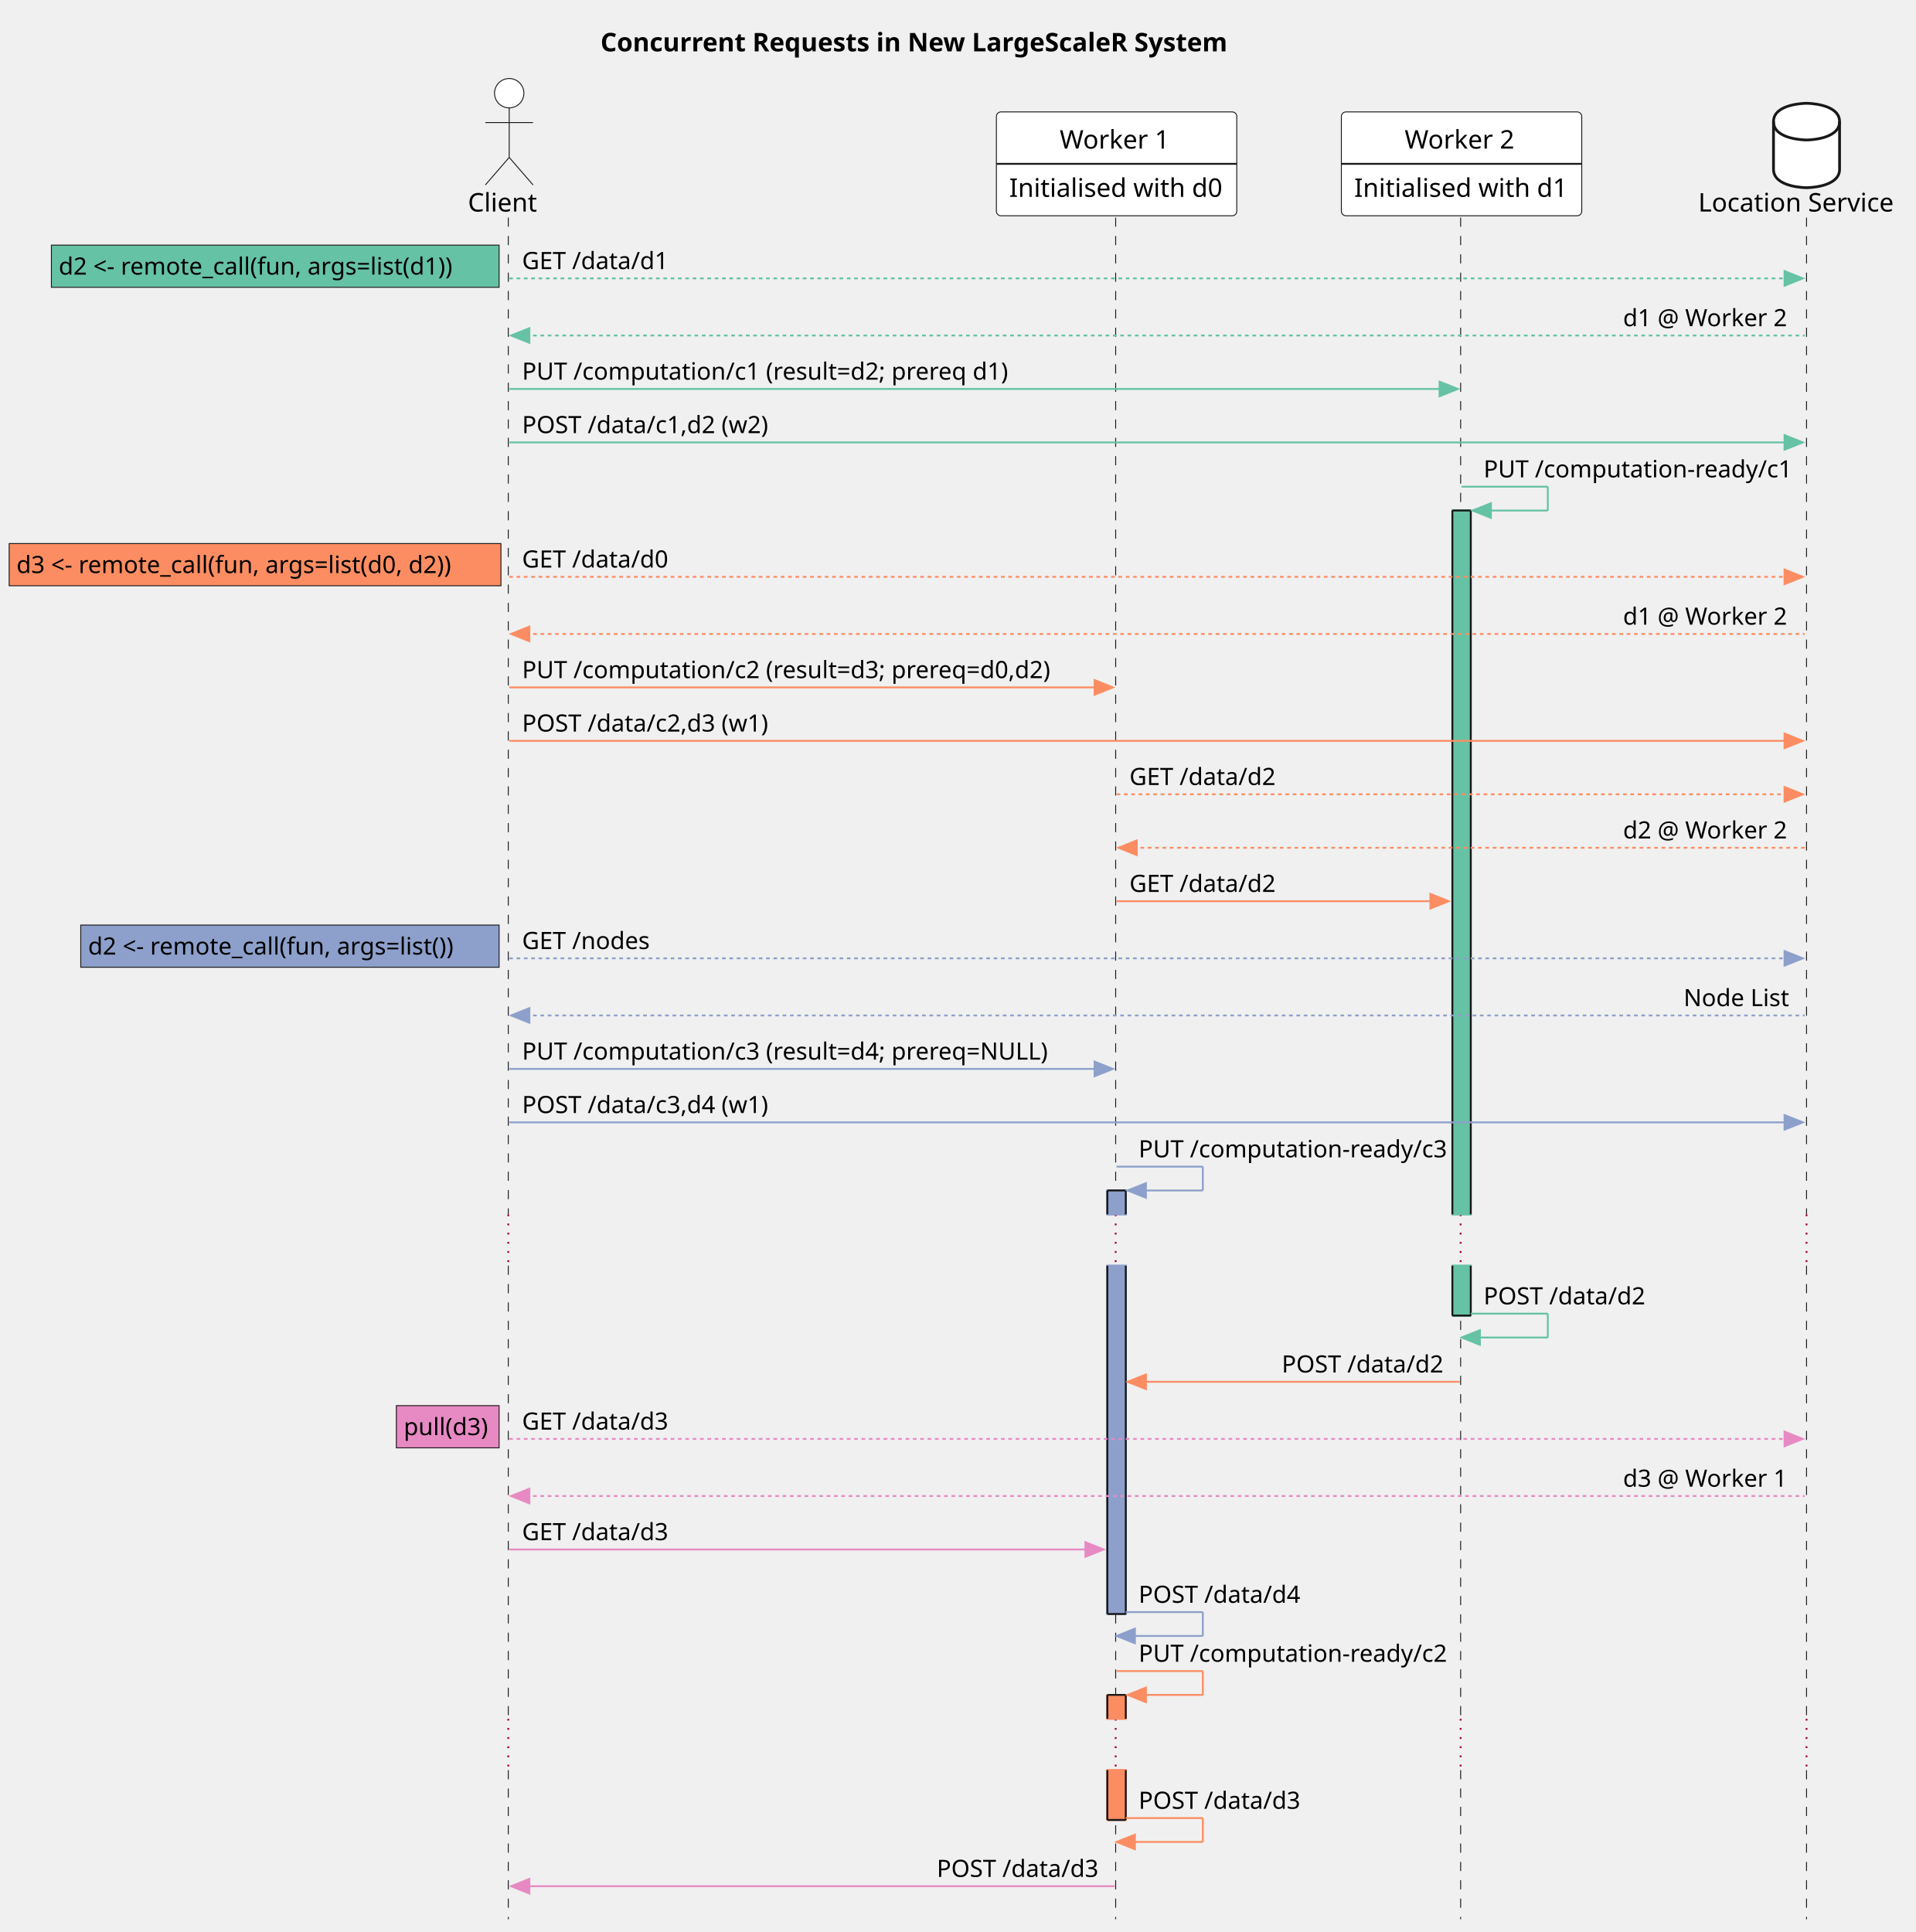
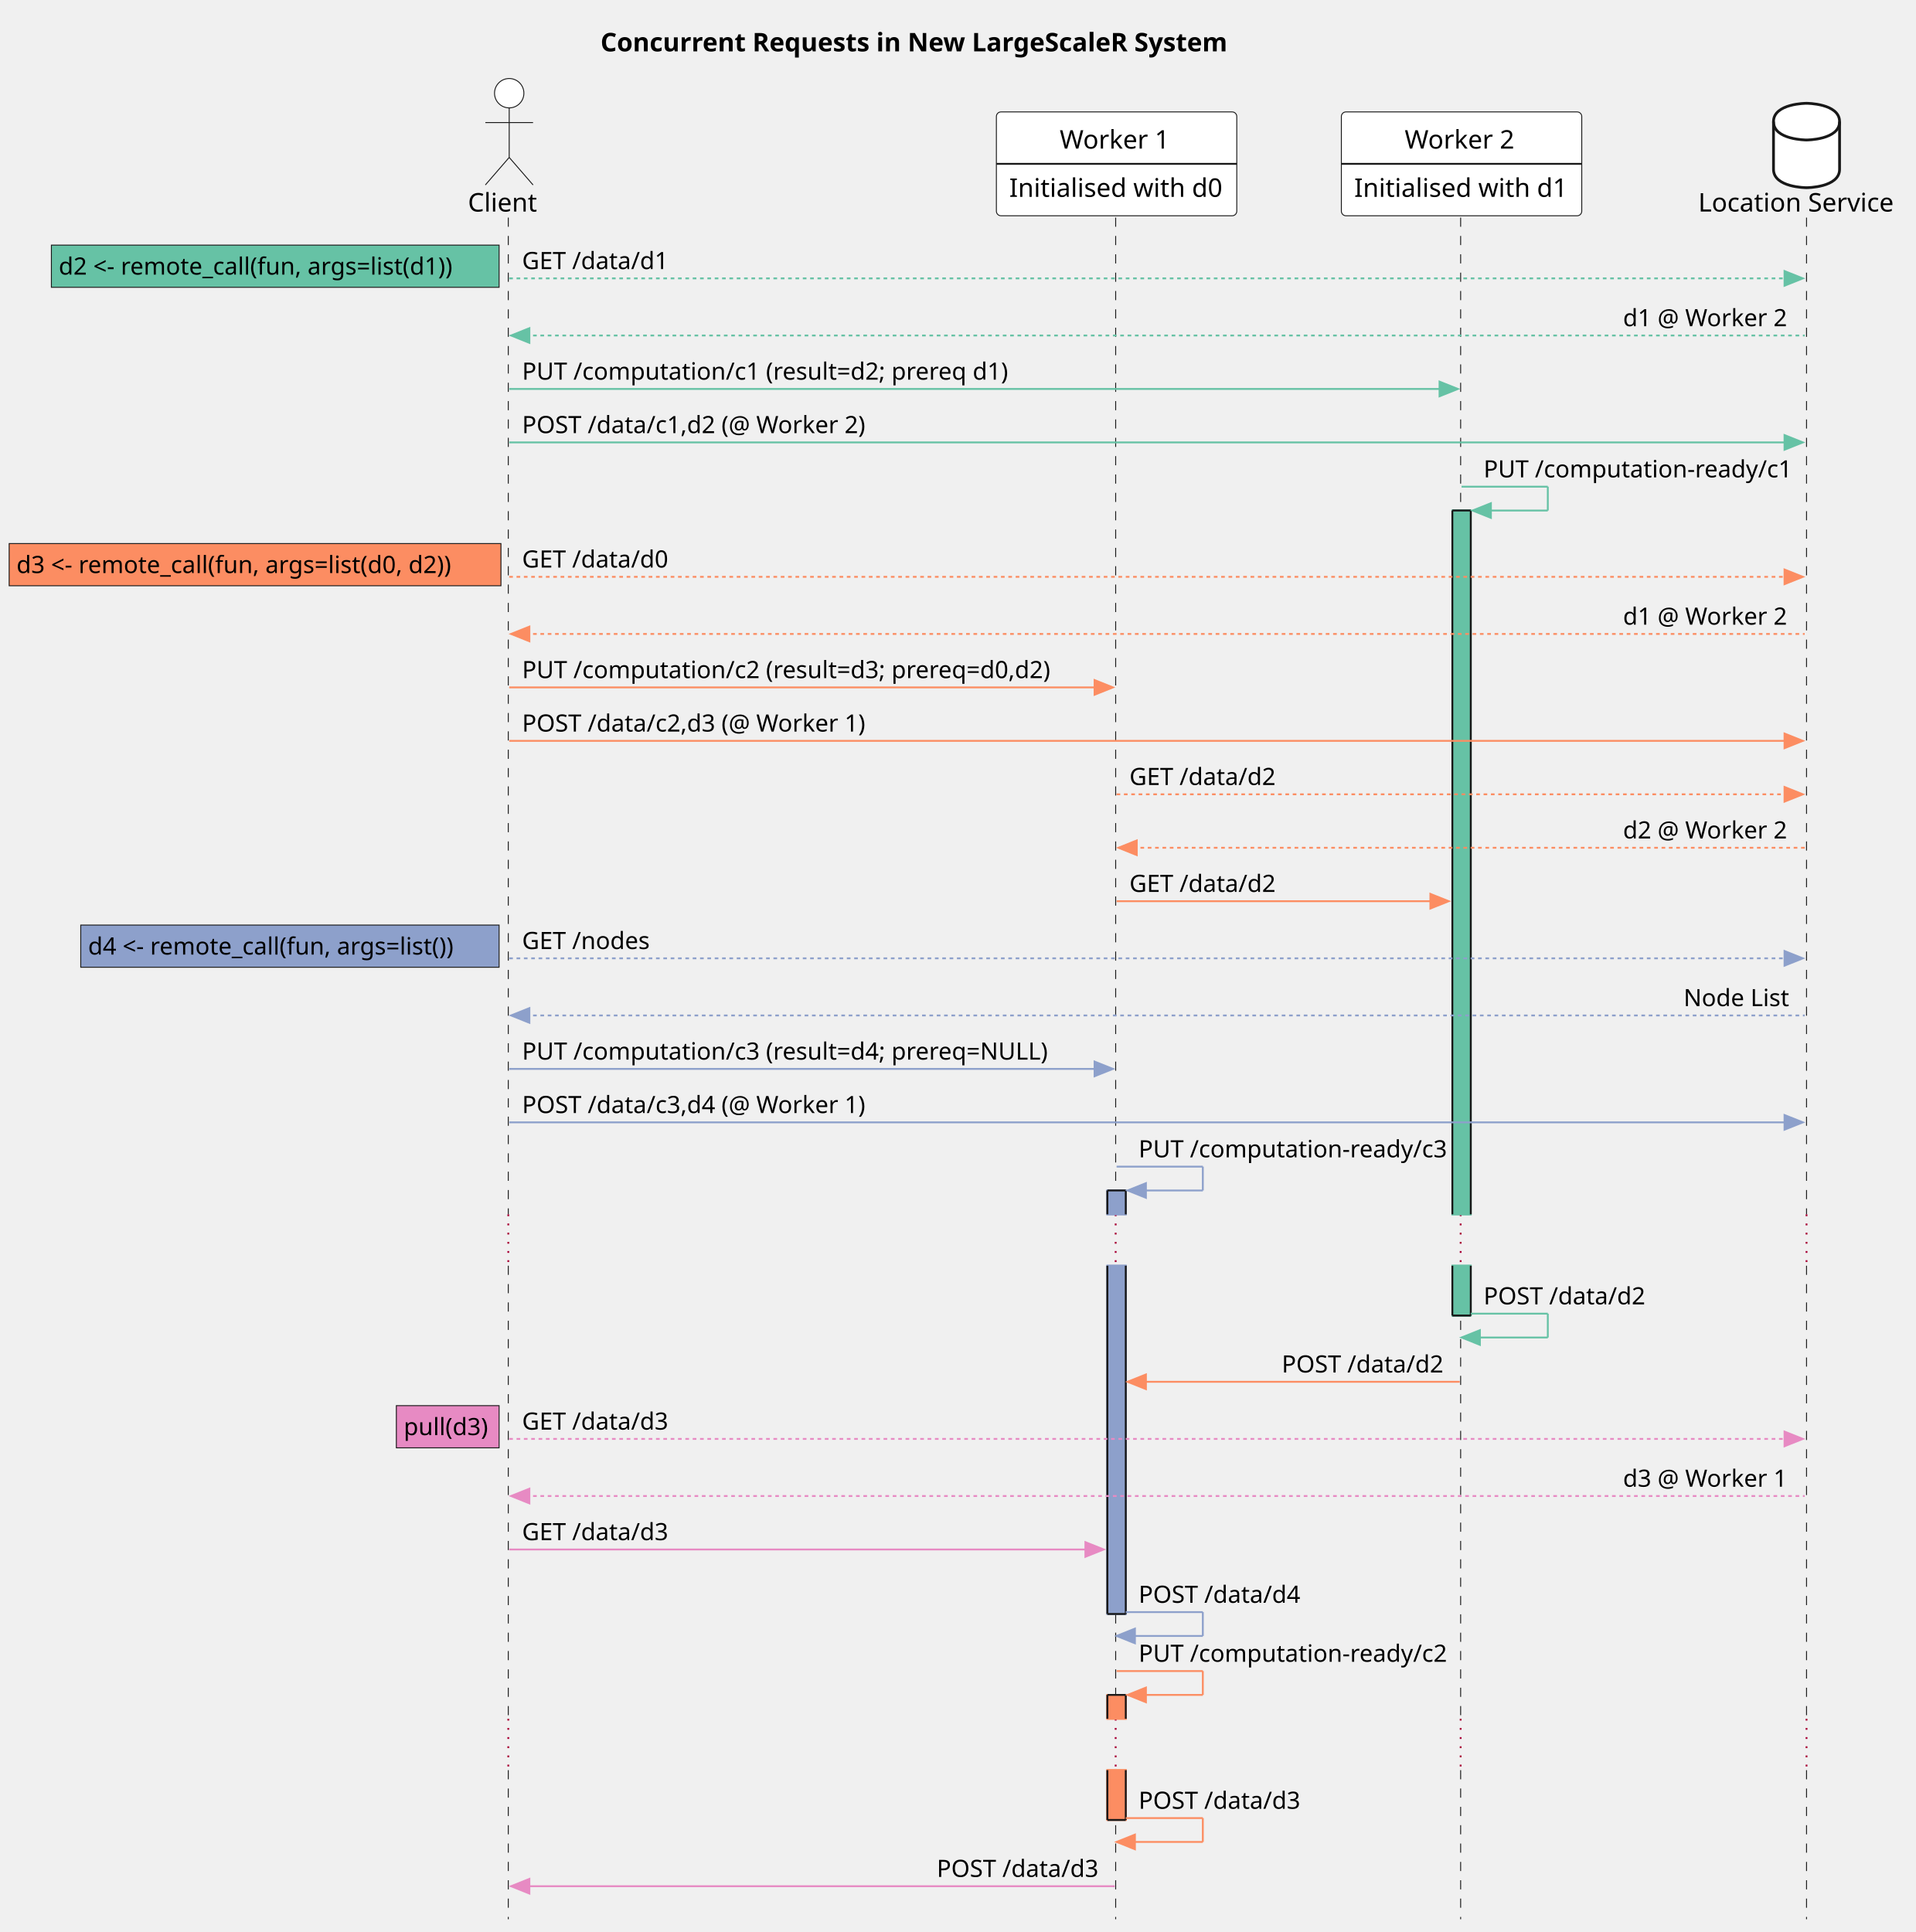
<svg xmlns="http://www.w3.org/2000/svg" contentStyleType="text/css" height="1053px" preserveAspectRatio="none" style="width:1044px;height:1053px;background:#FFFFFF;" version="1.1" viewBox="0 0 1044 1053" width="1044px" zoomAndPan="magnify">
  <defs />
  <g>
    <rect height="26.297" style="stroke:#00000000;stroke-width:1.0;fill:none;" width="403" x="322.25" y="10" />
    <text fill="#000000" font-family="sans-serif" font-size="14" font-weight="bold" lengthAdjust="spacing" textLength="393" x="327.25" y="27.995">Concurrent Requests in New LargeScaleR System</text>
    <rect fill="#8DA0CB" height="13" style="stroke:#8DA0CB;stroke-width:1.0;" width="10" x="603.5" y="648.852" />
    <line style="stroke:#181818;stroke-width:1.0;" x1="603.5" x2="603.5" y1="648.852" y2="661.852" />
    <line style="stroke:#181818;stroke-width:1.0;" x1="613.5" x2="613.5" y1="648.852" y2="661.852" />
    <line style="stroke:#181818;stroke-width:1.0;" x1="603.5" x2="613.5" y1="648.852" y2="648.852" />
    <rect fill="#8DA0CB" height="189.797" style="stroke:#8DA0CB;stroke-width:1.0;" width="10" x="603.5" y="689.852" />
    <line style="stroke:#181818;stroke-width:1.0;" x1="603.5" x2="603.5" y1="689.852" y2="879.648" />
    <line style="stroke:#181818;stroke-width:1.0;" x1="613.5" x2="613.5" y1="689.852" y2="879.648" />
    <line style="stroke:#181818;stroke-width:1.0;" x1="603.5" x2="613.5" y1="879.648" y2="879.648" />
    <rect fill="#FC8D62" height="13" style="stroke:#FC8D62;stroke-width:1.0;" width="10" x="603.5" y="923.781" />
    <line style="stroke:#181818;stroke-width:1.0;" x1="603.5" x2="603.5" y1="923.781" y2="936.781" />
    <line style="stroke:#181818;stroke-width:1.0;" x1="613.5" x2="613.5" y1="923.781" y2="936.781" />
    <line style="stroke:#181818;stroke-width:1.0;" x1="603.5" x2="613.5" y1="923.781" y2="923.781" />
    <rect fill="#FC8D62" height="27.133" style="stroke:#FC8D62;stroke-width:1.0;" width="10" x="603.5" y="964.781" />
    <line style="stroke:#181818;stroke-width:1.0;" x1="603.5" x2="603.5" y1="964.781" y2="991.914" />
    <line style="stroke:#181818;stroke-width:1.0;" x1="613.5" x2="613.5" y1="964.781" y2="991.914" />
    <line style="stroke:#181818;stroke-width:1.0;" x1="603.5" x2="613.5" y1="991.914" y2="991.914" />
    <rect fill="#66C2A5" height="383.594" style="stroke:#66C2A5;stroke-width:1.0;" width="10" x="791.5" y="278.258" />
    <line style="stroke:#181818;stroke-width:1.0;" x1="791.5" x2="791.5" y1="278.258" y2="661.852" />
    <line style="stroke:#181818;stroke-width:1.0;" x1="801.5" x2="801.5" y1="278.258" y2="661.852" />
    <line style="stroke:#181818;stroke-width:1.0;" x1="791.5" x2="801.5" y1="278.258" y2="278.258" />
    <rect fill="#66C2A5" height="27.133" style="stroke:#66C2A5;stroke-width:1.0;" width="10" x="791.5" y="689.852" />
    <line style="stroke:#181818;stroke-width:1.0;" x1="791.5" x2="791.5" y1="689.852" y2="716.984" />
    <line style="stroke:#181818;stroke-width:1.0;" x1="801.5" x2="801.5" y1="689.852" y2="716.984" />
    <line style="stroke:#181818;stroke-width:1.0;" x1="791.5" x2="801.5" y1="716.984" y2="716.984" />
    <line style="stroke:#181818;stroke-width:0.5;stroke-dasharray:5.0,5.0;" x1="277" x2="277" y1="118.594" y2="661.852" />
    <line style="stroke:#A80036;stroke-width:1.0;stroke-dasharray:1.0,4.0;" x1="277" x2="277" y1="661.852" y2="689.852" />
    <line style="stroke:#181818;stroke-width:0.5;stroke-dasharray:5.0,5.0;" x1="277" x2="277" y1="689.852" y2="936.781" />
    <line style="stroke:#A80036;stroke-width:1.0;stroke-dasharray:1.0,4.0;" x1="277" x2="277" y1="936.781" y2="964.781" />
    <line style="stroke:#181818;stroke-width:0.5;stroke-dasharray:5.0,5.0;" x1="277" x2="277" y1="964.781" y2="1046.047" />
    <line style="stroke:#181818;stroke-width:0.5;stroke-dasharray:5.0,5.0;" x1="608" x2="608" y1="118.594" y2="661.852" />
    <line style="stroke:#A80036;stroke-width:1.0;stroke-dasharray:1.0,4.0;" x1="608" x2="608" y1="661.852" y2="689.852" />
    <line style="stroke:#181818;stroke-width:0.5;stroke-dasharray:5.0,5.0;" x1="608" x2="608" y1="689.852" y2="936.781" />
    <line style="stroke:#A80036;stroke-width:1.0;stroke-dasharray:1.0,4.0;" x1="608" x2="608" y1="936.781" y2="964.781" />
    <line style="stroke:#181818;stroke-width:0.5;stroke-dasharray:5.0,5.0;" x1="608" x2="608" y1="964.781" y2="1046.047" />
    <line style="stroke:#181818;stroke-width:0.5;stroke-dasharray:5.0,5.0;" x1="796" x2="796" y1="118.594" y2="661.852" />
    <line style="stroke:#A80036;stroke-width:1.0;stroke-dasharray:1.0,4.0;" x1="796" x2="796" y1="661.852" y2="689.852" />
    <line style="stroke:#181818;stroke-width:0.5;stroke-dasharray:5.0,5.0;" x1="796" x2="796" y1="689.852" y2="936.781" />
    <line style="stroke:#A80036;stroke-width:1.0;stroke-dasharray:1.0,4.0;" x1="796" x2="796" y1="936.781" y2="964.781" />
    <line style="stroke:#181818;stroke-width:0.5;stroke-dasharray:5.0,5.0;" x1="796" x2="796" y1="964.781" y2="1046.047" />
    <line style="stroke:#181818;stroke-width:0.5;stroke-dasharray:5.0,5.0;" x1="984.5" x2="984.5" y1="118.594" y2="661.852" />
    <line style="stroke:#A80036;stroke-width:1.0;stroke-dasharray:1.0,4.0;" x1="984.5" x2="984.5" y1="661.852" y2="689.852" />
    <line style="stroke:#181818;stroke-width:0.5;stroke-dasharray:5.0,5.0;" x1="984.5" x2="984.5" y1="689.852" y2="936.781" />
    <line style="stroke:#A80036;stroke-width:1.0;stroke-dasharray:1.0,4.0;" x1="984.5" x2="984.5" y1="936.781" y2="964.781" />
    <line style="stroke:#181818;stroke-width:0.5;stroke-dasharray:5.0,5.0;" x1="984.5" x2="984.5" y1="964.781" y2="1046.047" />
    <text fill="#000000" font-family="sans-serif" font-size="14" lengthAdjust="spacing" textLength="39" x="255" y="115.292">Client</text>
    <ellipse cx="277.5" cy="50.797" fill="#FFFFFF" rx="8" ry="8" style="stroke:#181818;stroke-width:0.5;" />
    <path d="M277.5,58.797 L277.5,85.797 M264.5,66.797 L290.5,66.797 M277.5,85.797 L264.5,100.797 M277.5,85.797 L290.5,100.797 " fill="none" style="stroke:#181818;stroke-width:0.5;" />
    <rect fill="#FFFFFF" height="56.594" rx="2.5" ry="2.5" style="stroke:#181818;stroke-width:0.5;" width="131" x="543" y="61" />
    <text fill="#000000" font-family="sans-serif" font-size="14" lengthAdjust="spacing" textLength="62" x="577.5" y="80.995">Worker 1</text>
    <line style="stroke:#181818;stroke-width:1.0;" x1="543" x2="674" y1="89.297" y2="89.297" />
    <text fill="#000000" font-family="sans-serif" font-size="14" lengthAdjust="spacing" textLength="117" x="550" y="107.292">Initialised with d0</text>
    <rect fill="#FFFFFF" height="56.594" rx="2.5" ry="2.5" style="stroke:#181818;stroke-width:0.5;" width="131" x="731" y="61" />
    <text fill="#000000" font-family="sans-serif" font-size="14" lengthAdjust="spacing" textLength="62" x="765.5" y="80.995">Worker 2</text>
    <line style="stroke:#181818;stroke-width:1.0;" x1="731" x2="862" y1="89.297" y2="89.297" />
    <text fill="#000000" font-family="sans-serif" font-size="14" lengthAdjust="spacing" textLength="117" x="738" y="107.292">Initialised with d1</text>
    <text fill="#000000" font-family="sans-serif" font-size="14" lengthAdjust="spacing" textLength="112" x="925.5" y="115.292">Location Service</text>
    <path d="M966.5,66.297 C966.5,56.297 984.5,56.297 984.5,56.297 C984.5,56.297 1002.5,56.297 1002.5,66.297 L1002.5,92.297 C1002.5,102.297 984.5,102.297 984.5,102.297 C984.5,102.297 966.5,102.297 966.5,92.297 L966.5,66.297 " fill="#FFFFFF" style="stroke:#181818;stroke-width:1.5;" />
    <path d="M966.5,66.297 C966.5,76.297 984.5,76.297 984.5,76.297 C984.5,76.297 1002.5,76.297 1002.5,66.297 " fill="none" style="stroke:#181818;stroke-width:1.5;" />
    <rect fill="#8DA0CB" height="13" style="stroke:#8DA0CB;stroke-width:1.0;" width="10" x="603.5" y="648.852" />
    <line style="stroke:#181818;stroke-width:1.0;" x1="603.5" x2="603.5" y1="648.852" y2="661.852" />
    <line style="stroke:#181818;stroke-width:1.0;" x1="613.5" x2="613.5" y1="648.852" y2="661.852" />
    <line style="stroke:#181818;stroke-width:1.0;" x1="603.5" x2="613.5" y1="648.852" y2="648.852" />
    <rect fill="#8DA0CB" height="189.797" style="stroke:#8DA0CB;stroke-width:1.0;" width="10" x="603.5" y="689.852" />
    <line style="stroke:#181818;stroke-width:1.0;" x1="603.5" x2="603.5" y1="689.852" y2="879.648" />
    <line style="stroke:#181818;stroke-width:1.0;" x1="613.5" x2="613.5" y1="689.852" y2="879.648" />
    <line style="stroke:#181818;stroke-width:1.0;" x1="603.5" x2="613.5" y1="879.648" y2="879.648" />
    <rect fill="#FC8D62" height="13" style="stroke:#FC8D62;stroke-width:1.0;" width="10" x="603.5" y="923.781" />
    <line style="stroke:#181818;stroke-width:1.0;" x1="603.5" x2="603.5" y1="923.781" y2="936.781" />
    <line style="stroke:#181818;stroke-width:1.0;" x1="613.5" x2="613.5" y1="923.781" y2="936.781" />
    <line style="stroke:#181818;stroke-width:1.0;" x1="603.5" x2="613.5" y1="923.781" y2="923.781" />
    <rect fill="#FC8D62" height="27.133" style="stroke:#FC8D62;stroke-width:1.0;" width="10" x="603.5" y="964.781" />
    <line style="stroke:#181818;stroke-width:1.0;" x1="603.5" x2="603.5" y1="964.781" y2="991.914" />
    <line style="stroke:#181818;stroke-width:1.0;" x1="613.5" x2="613.5" y1="964.781" y2="991.914" />
    <line style="stroke:#181818;stroke-width:1.0;" x1="603.5" x2="613.5" y1="991.914" y2="991.914" />
    <rect fill="#66C2A5" height="383.594" style="stroke:#66C2A5;stroke-width:1.0;" width="10" x="791.5" y="278.258" />
    <line style="stroke:#181818;stroke-width:1.0;" x1="791.5" x2="791.5" y1="278.258" y2="661.852" />
    <line style="stroke:#181818;stroke-width:1.0;" x1="801.5" x2="801.5" y1="278.258" y2="661.852" />
    <line style="stroke:#181818;stroke-width:1.0;" x1="791.5" x2="801.5" y1="278.258" y2="278.258" />
    <rect fill="#66C2A5" height="27.133" style="stroke:#66C2A5;stroke-width:1.0;" width="10" x="791.5" y="689.852" />
    <line style="stroke:#181818;stroke-width:1.0;" x1="791.5" x2="791.5" y1="689.852" y2="716.984" />
    <line style="stroke:#181818;stroke-width:1.0;" x1="801.5" x2="801.5" y1="689.852" y2="716.984" />
    <line style="stroke:#181818;stroke-width:1.0;" x1="791.5" x2="801.5" y1="716.984" y2="716.984" />
    <polygon fill="#66C2A5" points="972.5,147.727,982.5,151.727,972.5,155.727" style="stroke:#66C2A5;stroke-width:1.0;" />
    <line style="stroke:#66C2A5;stroke-width:1.0;stroke-dasharray:2.0,2.0;" x1="277.5" x2="978.5" y1="151.727" y2="151.727" />
    <text fill="#000000" font-family="sans-serif" font-size="13" lengthAdjust="spacing" textLength="82" x="284.5" y="146.661">GET /data/d1</text>
    <rect fill="#66C2A5" height="23" style="stroke:#181818;stroke-width:0.5;" width="244" x="28" y="133.594" />
    <text fill="#000000" font-family="sans-serif" font-size="13" lengthAdjust="spacing" textLength="236" x="32" y="149.661">d2 &lt;- remote_call(fun, args=list(d1))</text>
    <polygon fill="#66C2A5" points="288.5,178.859,278.5,182.859,288.5,186.859" style="stroke:#66C2A5;stroke-width:1.0;" />
    <line style="stroke:#66C2A5;stroke-width:1.0;stroke-dasharray:2.0,2.0;" x1="282.5" x2="983.5" y1="182.859" y2="182.859" />
    <text fill="#000000" font-family="sans-serif" font-size="13" lengthAdjust="spacing" textLength="93" x="884.5" y="177.793">d1 @ Worker 2</text>
    <polygon fill="#66C2A5" points="784.5,207.992,794.5,211.992,784.5,215.992" style="stroke:#66C2A5;stroke-width:1.0;" />
    <line style="stroke:#66C2A5;stroke-width:1.0;" x1="277.5" x2="790.5" y1="211.992" y2="211.992" />
    <text fill="#000000" font-family="sans-serif" font-size="13" lengthAdjust="spacing" textLength="280" x="284.5" y="206.926">PUT /computation/c1 (result=d2; prereq d1)</text>
    <polygon fill="#66C2A5" points="972.5,237.125,982.5,241.125,972.5,245.125" style="stroke:#66C2A5;stroke-width:1.0;" />
    <line style="stroke:#66C2A5;stroke-width:1.0;" x1="277.5" x2="978.5" y1="241.125" y2="241.125" />
-     <text fill="#000000" font-family="sans-serif" font-size="13" lengthAdjust="spacing" textLength="141" x="284.5" y="236.059">POST /data/c1,d2 (w2)</text>
+     <text fill="#000000" font-family="sans-serif" font-size="13" lengthAdjust="spacing" textLength="197" x="284.5" y="236.059">POST /data/c1,d2 (@ Worker 2)</text>
    <line style="stroke:#66C2A5;stroke-width:1.0;" x1="796.5" x2="843.5" y1="265.258" y2="265.258" />
    <line style="stroke:#66C2A5;stroke-width:1.0;" x1="843.5" x2="843.5" y1="265.258" y2="278.258" />
    <line style="stroke:#66C2A5;stroke-width:1.0;" x1="802.5" x2="843.5" y1="278.258" y2="278.258" />
    <polygon fill="#66C2A5" points="812.5,274.258,802.5,278.258,812.5,282.258" style="stroke:#66C2A5;stroke-width:1.0;" />
    <text fill="#000000" font-family="sans-serif" font-size="13" lengthAdjust="spacing" textLength="174" x="808.5" y="260.192">PUT /computation-ready/c1</text>
    <polygon fill="#FC8D62" points="972.5,310.391,982.5,314.391,972.5,318.391" style="stroke:#FC8D62;stroke-width:1.0;" />
    <line style="stroke:#FC8D62;stroke-width:1.0;stroke-dasharray:2.0,2.0;" x1="277.5" x2="978.5" y1="314.391" y2="314.391" />
    <text fill="#000000" font-family="sans-serif" font-size="13" lengthAdjust="spacing" textLength="82" x="284.5" y="309.325">GET /data/d0</text>
    <rect fill="#FC8D62" height="23" style="stroke:#181818;stroke-width:0.5;" width="268" x="5" y="296.258" />
    <text fill="#000000" font-family="sans-serif" font-size="13" lengthAdjust="spacing" textLength="260" x="9" y="312.325">d3 &lt;- remote_call(fun, args=list(d0, d2))</text>
    <polygon fill="#FC8D62" points="288.5,341.523,278.5,345.523,288.5,349.523" style="stroke:#FC8D62;stroke-width:1.0;" />
    <line style="stroke:#FC8D62;stroke-width:1.0;stroke-dasharray:2.0,2.0;" x1="282.5" x2="983.5" y1="345.523" y2="345.523" />
    <text fill="#000000" font-family="sans-serif" font-size="13" lengthAdjust="spacing" textLength="93" x="884.5" y="340.457">d1 @ Worker 2</text>
    <polygon fill="#FC8D62" points="596.5,370.656,606.5,374.656,596.5,378.656" style="stroke:#FC8D62;stroke-width:1.0;" />
    <line style="stroke:#FC8D62;stroke-width:1.0;" x1="277.5" x2="602.5" y1="374.656" y2="374.656" />
    <text fill="#000000" font-family="sans-serif" font-size="13" lengthAdjust="spacing" textLength="307" x="284.5" y="369.59">PUT /computation/c2 (result=d3; prereq=d0,d2)</text>
    <polygon fill="#FC8D62" points="972.5,399.789,982.5,403.789,972.5,407.789" style="stroke:#FC8D62;stroke-width:1.0;" />
    <line style="stroke:#FC8D62;stroke-width:1.0;" x1="277.5" x2="978.5" y1="403.789" y2="403.789" />
-     <text fill="#000000" font-family="sans-serif" font-size="13" lengthAdjust="spacing" textLength="141" x="284.5" y="398.723">POST /data/c2,d3 (w1)</text>
+     <text fill="#000000" font-family="sans-serif" font-size="13" lengthAdjust="spacing" textLength="197" x="284.5" y="398.723">POST /data/c2,d3 (@ Worker 1)</text>
    <polygon fill="#FC8D62" points="972.5,428.922,982.5,432.922,972.5,436.922" style="stroke:#FC8D62;stroke-width:1.0;" />
    <line style="stroke:#FC8D62;stroke-width:1.0;stroke-dasharray:2.0,2.0;" x1="608.5" x2="978.5" y1="432.922" y2="432.922" />
    <text fill="#000000" font-family="sans-serif" font-size="13" lengthAdjust="spacing" textLength="82" x="615.5" y="427.856">GET /data/d2</text>
    <polygon fill="#FC8D62" points="619.5,458.055,609.5,462.055,619.5,466.055" style="stroke:#FC8D62;stroke-width:1.0;" />
    <line style="stroke:#FC8D62;stroke-width:1.0;stroke-dasharray:2.0,2.0;" x1="613.5" x2="983.5" y1="462.055" y2="462.055" />
    <text fill="#000000" font-family="sans-serif" font-size="13" lengthAdjust="spacing" textLength="93" x="884.5" y="456.989">d2 @ Worker 2</text>
    <polygon fill="#FC8D62" points="779.5,487.188,789.5,491.188,779.5,495.188" style="stroke:#FC8D62;stroke-width:1.0;" />
    <line style="stroke:#FC8D62;stroke-width:1.0;" x1="608.5" x2="785.5" y1="491.188" y2="491.188" />
    <text fill="#000000" font-family="sans-serif" font-size="13" lengthAdjust="spacing" textLength="82" x="615.5" y="486.122">GET /data/d2</text>
    <polygon fill="#8DA0CB" points="972.5,518.32,982.5,522.32,972.5,526.32" style="stroke:#8DA0CB;stroke-width:1.0;" />
    <line style="stroke:#8DA0CB;stroke-width:1.0;stroke-dasharray:2.0,2.0;" x1="277.5" x2="978.5" y1="522.32" y2="522.32" />
    <text fill="#000000" font-family="sans-serif" font-size="13" lengthAdjust="spacing" textLength="72" x="284.5" y="517.254">GET /nodes</text>
    <rect fill="#8DA0CB" height="23" style="stroke:#181818;stroke-width:0.5;" width="228" x="44" y="504.188" />
-     <text fill="#000000" font-family="sans-serif" font-size="13" lengthAdjust="spacing" textLength="220" x="48" y="520.254">d2 &lt;- remote_call(fun, args=list())</text>
+     <text fill="#000000" font-family="sans-serif" font-size="13" lengthAdjust="spacing" textLength="220" x="48" y="520.254">d4 &lt;- remote_call(fun, args=list())</text>
    <polygon fill="#8DA0CB" points="288.5,549.453,278.5,553.453,288.5,557.453" style="stroke:#8DA0CB;stroke-width:1.0;" />
    <line style="stroke:#8DA0CB;stroke-width:1.0;stroke-dasharray:2.0,2.0;" x1="282.5" x2="983.5" y1="553.453" y2="553.453" />
    <text fill="#000000" font-family="sans-serif" font-size="13" lengthAdjust="spacing" textLength="60" x="917.5" y="548.387">Node List</text>
    <polygon fill="#8DA0CB" points="596.5,578.586,606.5,582.586,596.5,586.586" style="stroke:#8DA0CB;stroke-width:1.0;" />
    <line style="stroke:#8DA0CB;stroke-width:1.0;" x1="277.5" x2="602.5" y1="582.586" y2="582.586" />
    <text fill="#000000" font-family="sans-serif" font-size="13" lengthAdjust="spacing" textLength="305" x="284.5" y="577.52">PUT /computation/c3 (result=d4; prereq=NULL)</text>
    <polygon fill="#8DA0CB" points="972.5,607.719,982.5,611.719,972.5,615.719" style="stroke:#8DA0CB;stroke-width:1.0;" />
    <line style="stroke:#8DA0CB;stroke-width:1.0;" x1="277.5" x2="978.5" y1="611.719" y2="611.719" />
-     <text fill="#000000" font-family="sans-serif" font-size="13" lengthAdjust="spacing" textLength="141" x="284.5" y="606.653">POST /data/c3,d4 (w1)</text>
+     <text fill="#000000" font-family="sans-serif" font-size="13" lengthAdjust="spacing" textLength="197" x="284.5" y="606.653">POST /data/c3,d4 (@ Worker 1)</text>
    <line style="stroke:#8DA0CB;stroke-width:1.0;" x1="608.5" x2="655.5" y1="635.852" y2="635.852" />
    <line style="stroke:#8DA0CB;stroke-width:1.0;" x1="655.5" x2="655.5" y1="635.852" y2="648.852" />
    <line style="stroke:#8DA0CB;stroke-width:1.0;" x1="614.5" x2="655.5" y1="648.852" y2="648.852" />
    <polygon fill="#8DA0CB" points="624.5,644.852,614.5,648.852,624.5,652.852" style="stroke:#8DA0CB;stroke-width:1.0;" />
    <text fill="#000000" font-family="sans-serif" font-size="13" lengthAdjust="spacing" textLength="174" x="620.5" y="630.786">PUT /computation-ready/c3</text>
    <line style="stroke:#66C2A5;stroke-width:1.0;" x1="801.5" x2="843.5" y1="715.984" y2="715.984" />
    <line style="stroke:#66C2A5;stroke-width:1.0;" x1="843.5" x2="843.5" y1="715.984" y2="728.984" />
    <line style="stroke:#66C2A5;stroke-width:1.0;" x1="796.5" x2="843.5" y1="728.984" y2="728.984" />
    <polygon fill="#66C2A5" points="806.5,724.984,796.5,728.984,806.5,732.984" style="stroke:#66C2A5;stroke-width:1.0;" />
    <text fill="#000000" font-family="sans-serif" font-size="13" lengthAdjust="spacing" textLength="91" x="808.5" y="710.918">POST /data/d2</text>
    <polygon fill="#FC8D62" points="624.5,749.117,614.5,753.117,624.5,757.117" style="stroke:#FC8D62;stroke-width:1.0;" />
    <line style="stroke:#FC8D62;stroke-width:1.0;" x1="618.5" x2="795.5" y1="753.117" y2="753.117" />
    <text fill="#000000" font-family="sans-serif" font-size="13" lengthAdjust="spacing" textLength="91" x="698.5" y="748.051">POST /data/d2</text>
    <polygon fill="#E78AC3" points="972.5,780.25,982.5,784.25,972.5,788.25" style="stroke:#E78AC3;stroke-width:1.0;" />
    <line style="stroke:#E78AC3;stroke-width:1.0;stroke-dasharray:2.0,2.0;" x1="277.5" x2="978.5" y1="784.25" y2="784.25" />
    <text fill="#000000" font-family="sans-serif" font-size="13" lengthAdjust="spacing" textLength="82" x="284.5" y="779.184">GET /data/d3</text>
    <rect fill="#E78AC3" height="23" style="stroke:#181818;stroke-width:0.5;" width="56" x="216" y="766.117" />
    <text fill="#000000" font-family="sans-serif" font-size="13" lengthAdjust="spacing" textLength="48" x="220" y="782.184">pull(d3)</text>
    <polygon fill="#E78AC3" points="288.5,811.383,278.5,815.383,288.5,819.383" style="stroke:#E78AC3;stroke-width:1.0;" />
    <line style="stroke:#E78AC3;stroke-width:1.0;stroke-dasharray:2.0,2.0;" x1="282.5" x2="983.5" y1="815.383" y2="815.383" />
    <text fill="#000000" font-family="sans-serif" font-size="13" lengthAdjust="spacing" textLength="93" x="884.5" y="810.317">d3 @ Worker 1</text>
    <polygon fill="#E78AC3" points="591.5,840.516,601.5,844.516,591.5,848.516" style="stroke:#E78AC3;stroke-width:1.0;" />
    <line style="stroke:#E78AC3;stroke-width:1.0;" x1="277.5" x2="597.5" y1="844.516" y2="844.516" />
    <text fill="#000000" font-family="sans-serif" font-size="13" lengthAdjust="spacing" textLength="82" x="284.5" y="839.45">GET /data/d3</text>
    <line style="stroke:#8DA0CB;stroke-width:1.0;" x1="613.5" x2="655.5" y1="878.648" y2="878.648" />
    <line style="stroke:#8DA0CB;stroke-width:1.0;" x1="655.5" x2="655.5" y1="878.648" y2="891.648" />
    <line style="stroke:#8DA0CB;stroke-width:1.0;" x1="608.5" x2="655.5" y1="891.648" y2="891.648" />
    <polygon fill="#8DA0CB" points="618.5,887.648,608.5,891.648,618.5,895.648" style="stroke:#8DA0CB;stroke-width:1.0;" />
    <text fill="#000000" font-family="sans-serif" font-size="13" lengthAdjust="spacing" textLength="91" x="620.5" y="873.582">POST /data/d4</text>
    <line style="stroke:#FC8D62;stroke-width:1.0;" x1="608.5" x2="655.5" y1="910.781" y2="910.781" />
    <line style="stroke:#FC8D62;stroke-width:1.0;" x1="655.5" x2="655.5" y1="910.781" y2="923.781" />
    <line style="stroke:#FC8D62;stroke-width:1.0;" x1="614.5" x2="655.5" y1="923.781" y2="923.781" />
    <polygon fill="#FC8D62" points="624.5,919.781,614.5,923.781,624.5,927.781" style="stroke:#FC8D62;stroke-width:1.0;" />
    <text fill="#000000" font-family="sans-serif" font-size="13" lengthAdjust="spacing" textLength="174" x="620.5" y="905.715">PUT /computation-ready/c2</text>
    <line style="stroke:#FC8D62;stroke-width:1.0;" x1="613.5" x2="655.5" y1="990.914" y2="990.914" />
    <line style="stroke:#FC8D62;stroke-width:1.0;" x1="655.5" x2="655.5" y1="990.914" y2="1003.914" />
    <line style="stroke:#FC8D62;stroke-width:1.0;" x1="608.5" x2="655.5" y1="1003.914" y2="1003.914" />
    <polygon fill="#FC8D62" points="618.5,999.914,608.5,1003.914,618.5,1007.914" style="stroke:#FC8D62;stroke-width:1.0;" />
    <text fill="#000000" font-family="sans-serif" font-size="13" lengthAdjust="spacing" textLength="91" x="620.5" y="985.848">POST /data/d3</text>
    <polygon fill="#E78AC3" points="288.5,1024.047,278.5,1028.047,288.5,1032.047" style="stroke:#E78AC3;stroke-width:1.0;" />
    <line style="stroke:#E78AC3;stroke-width:1.0;" x1="282.5" x2="607.5" y1="1028.047" y2="1028.047" />
    <text fill="#000000" font-family="sans-serif" font-size="13" lengthAdjust="spacing" textLength="91" x="510.5" y="1022.981">POST /data/d3</text>
  </g>
</svg>
